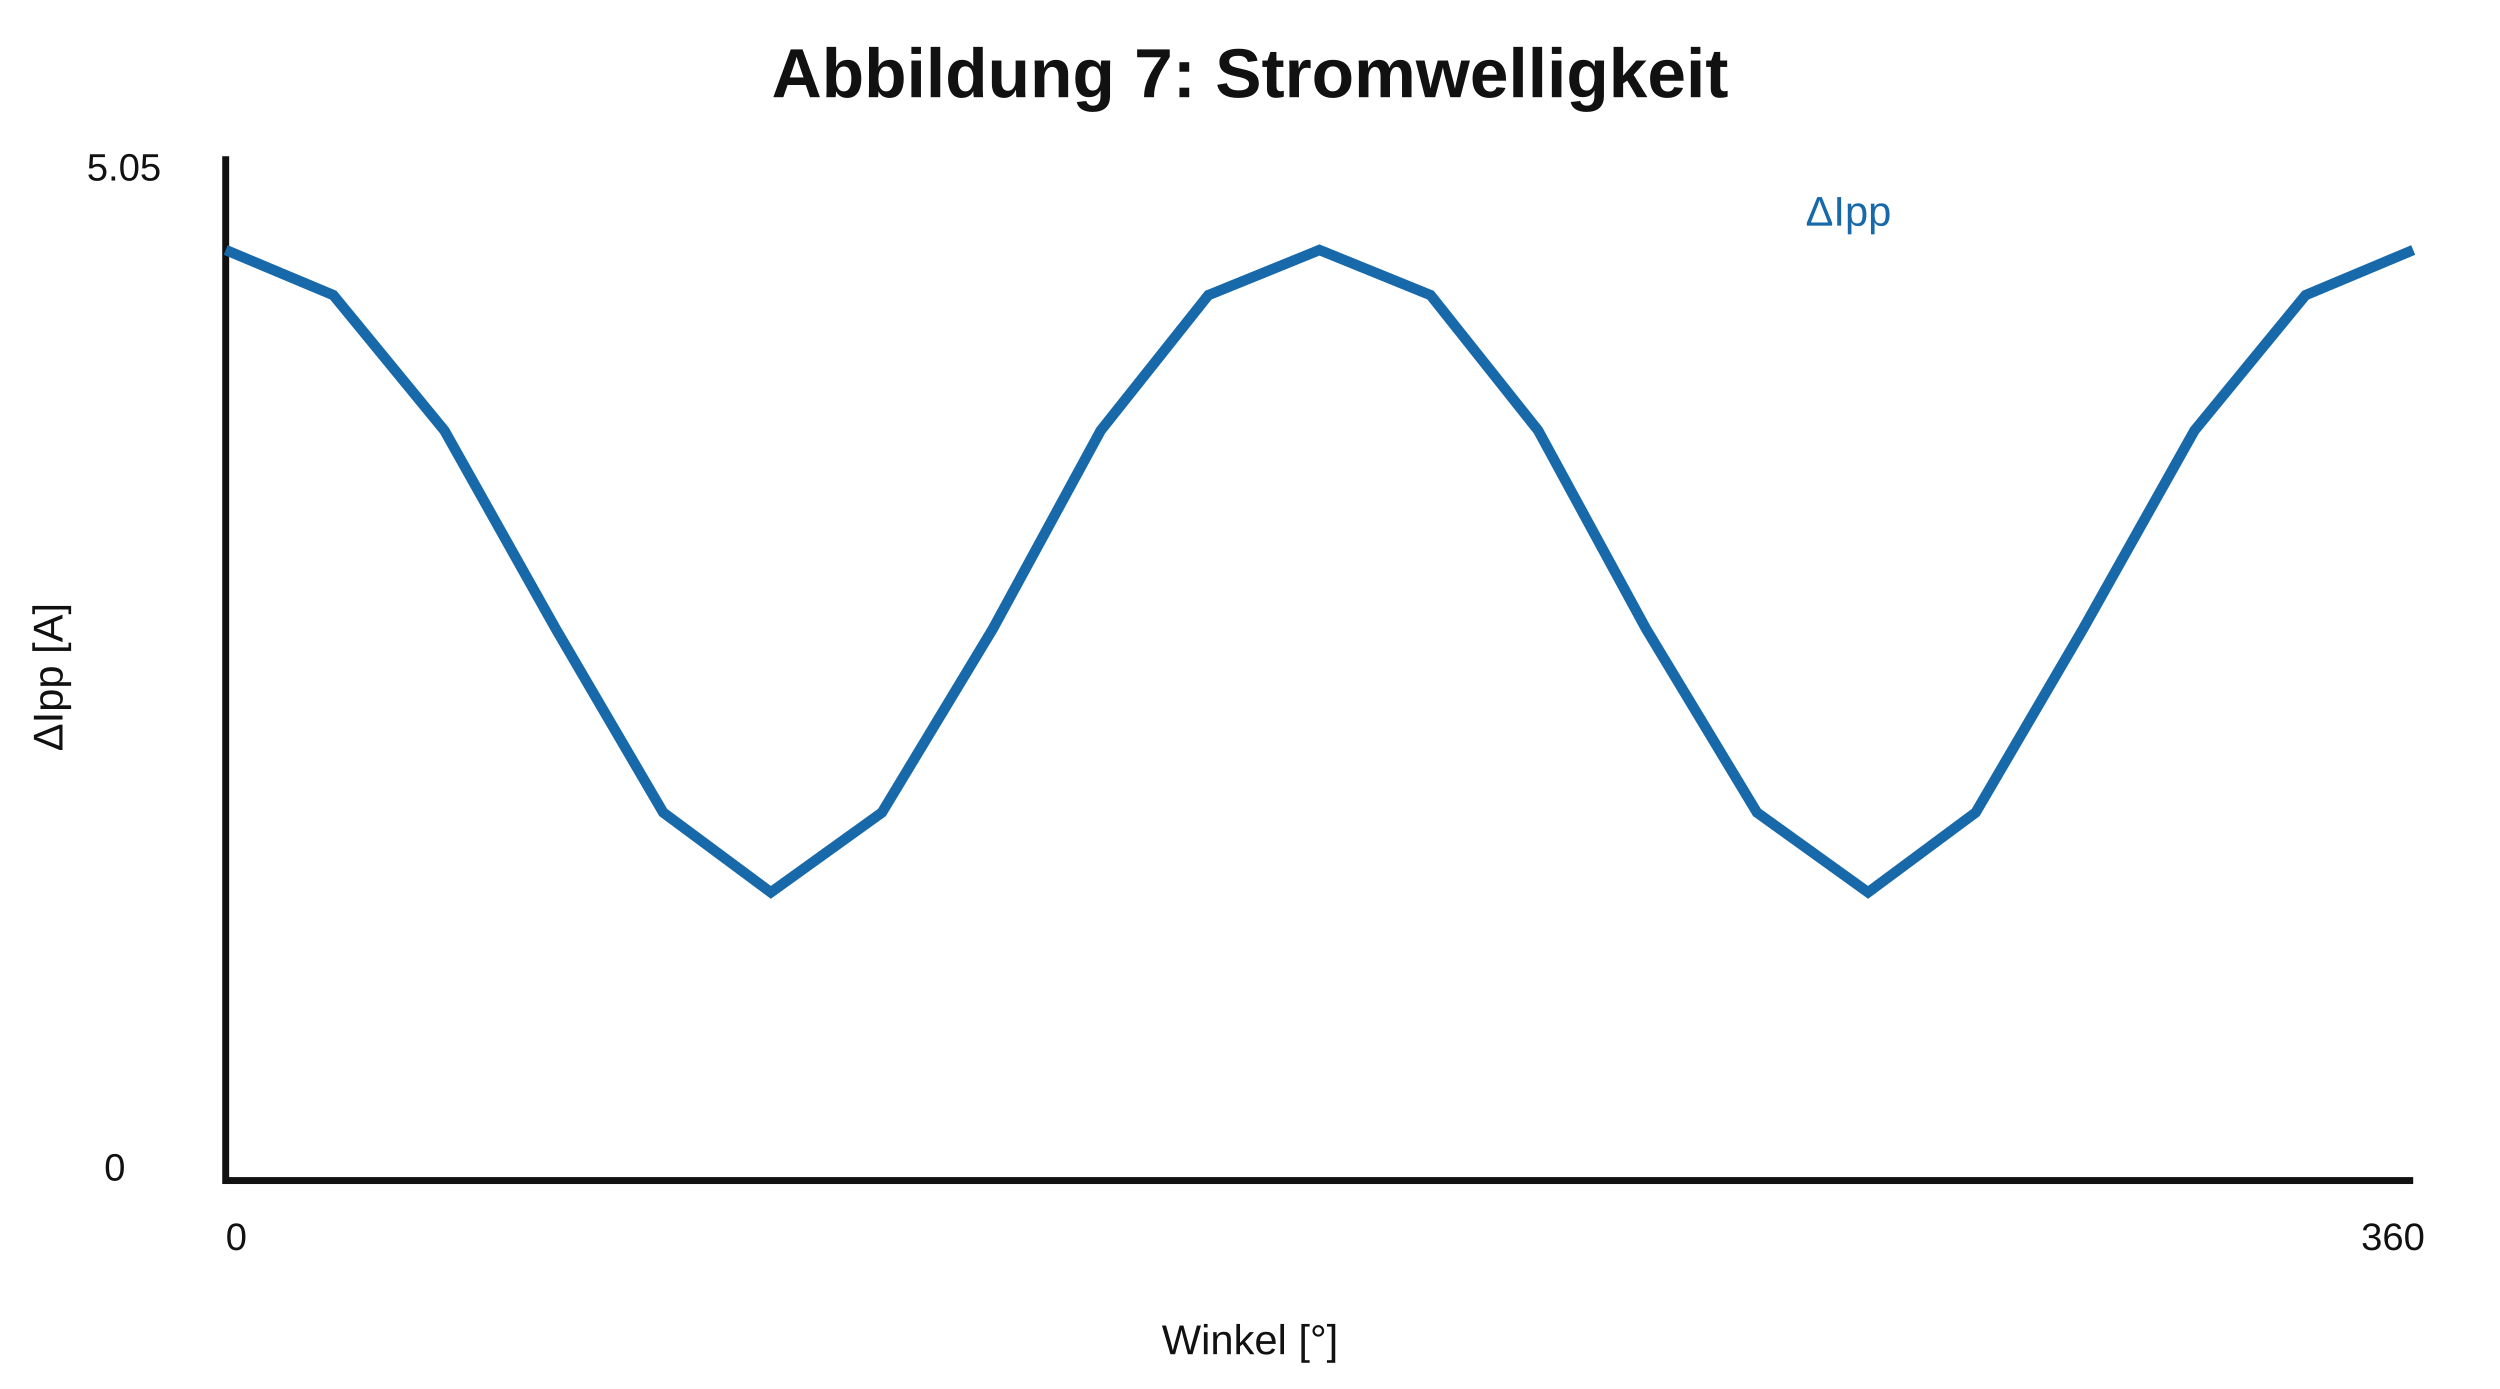
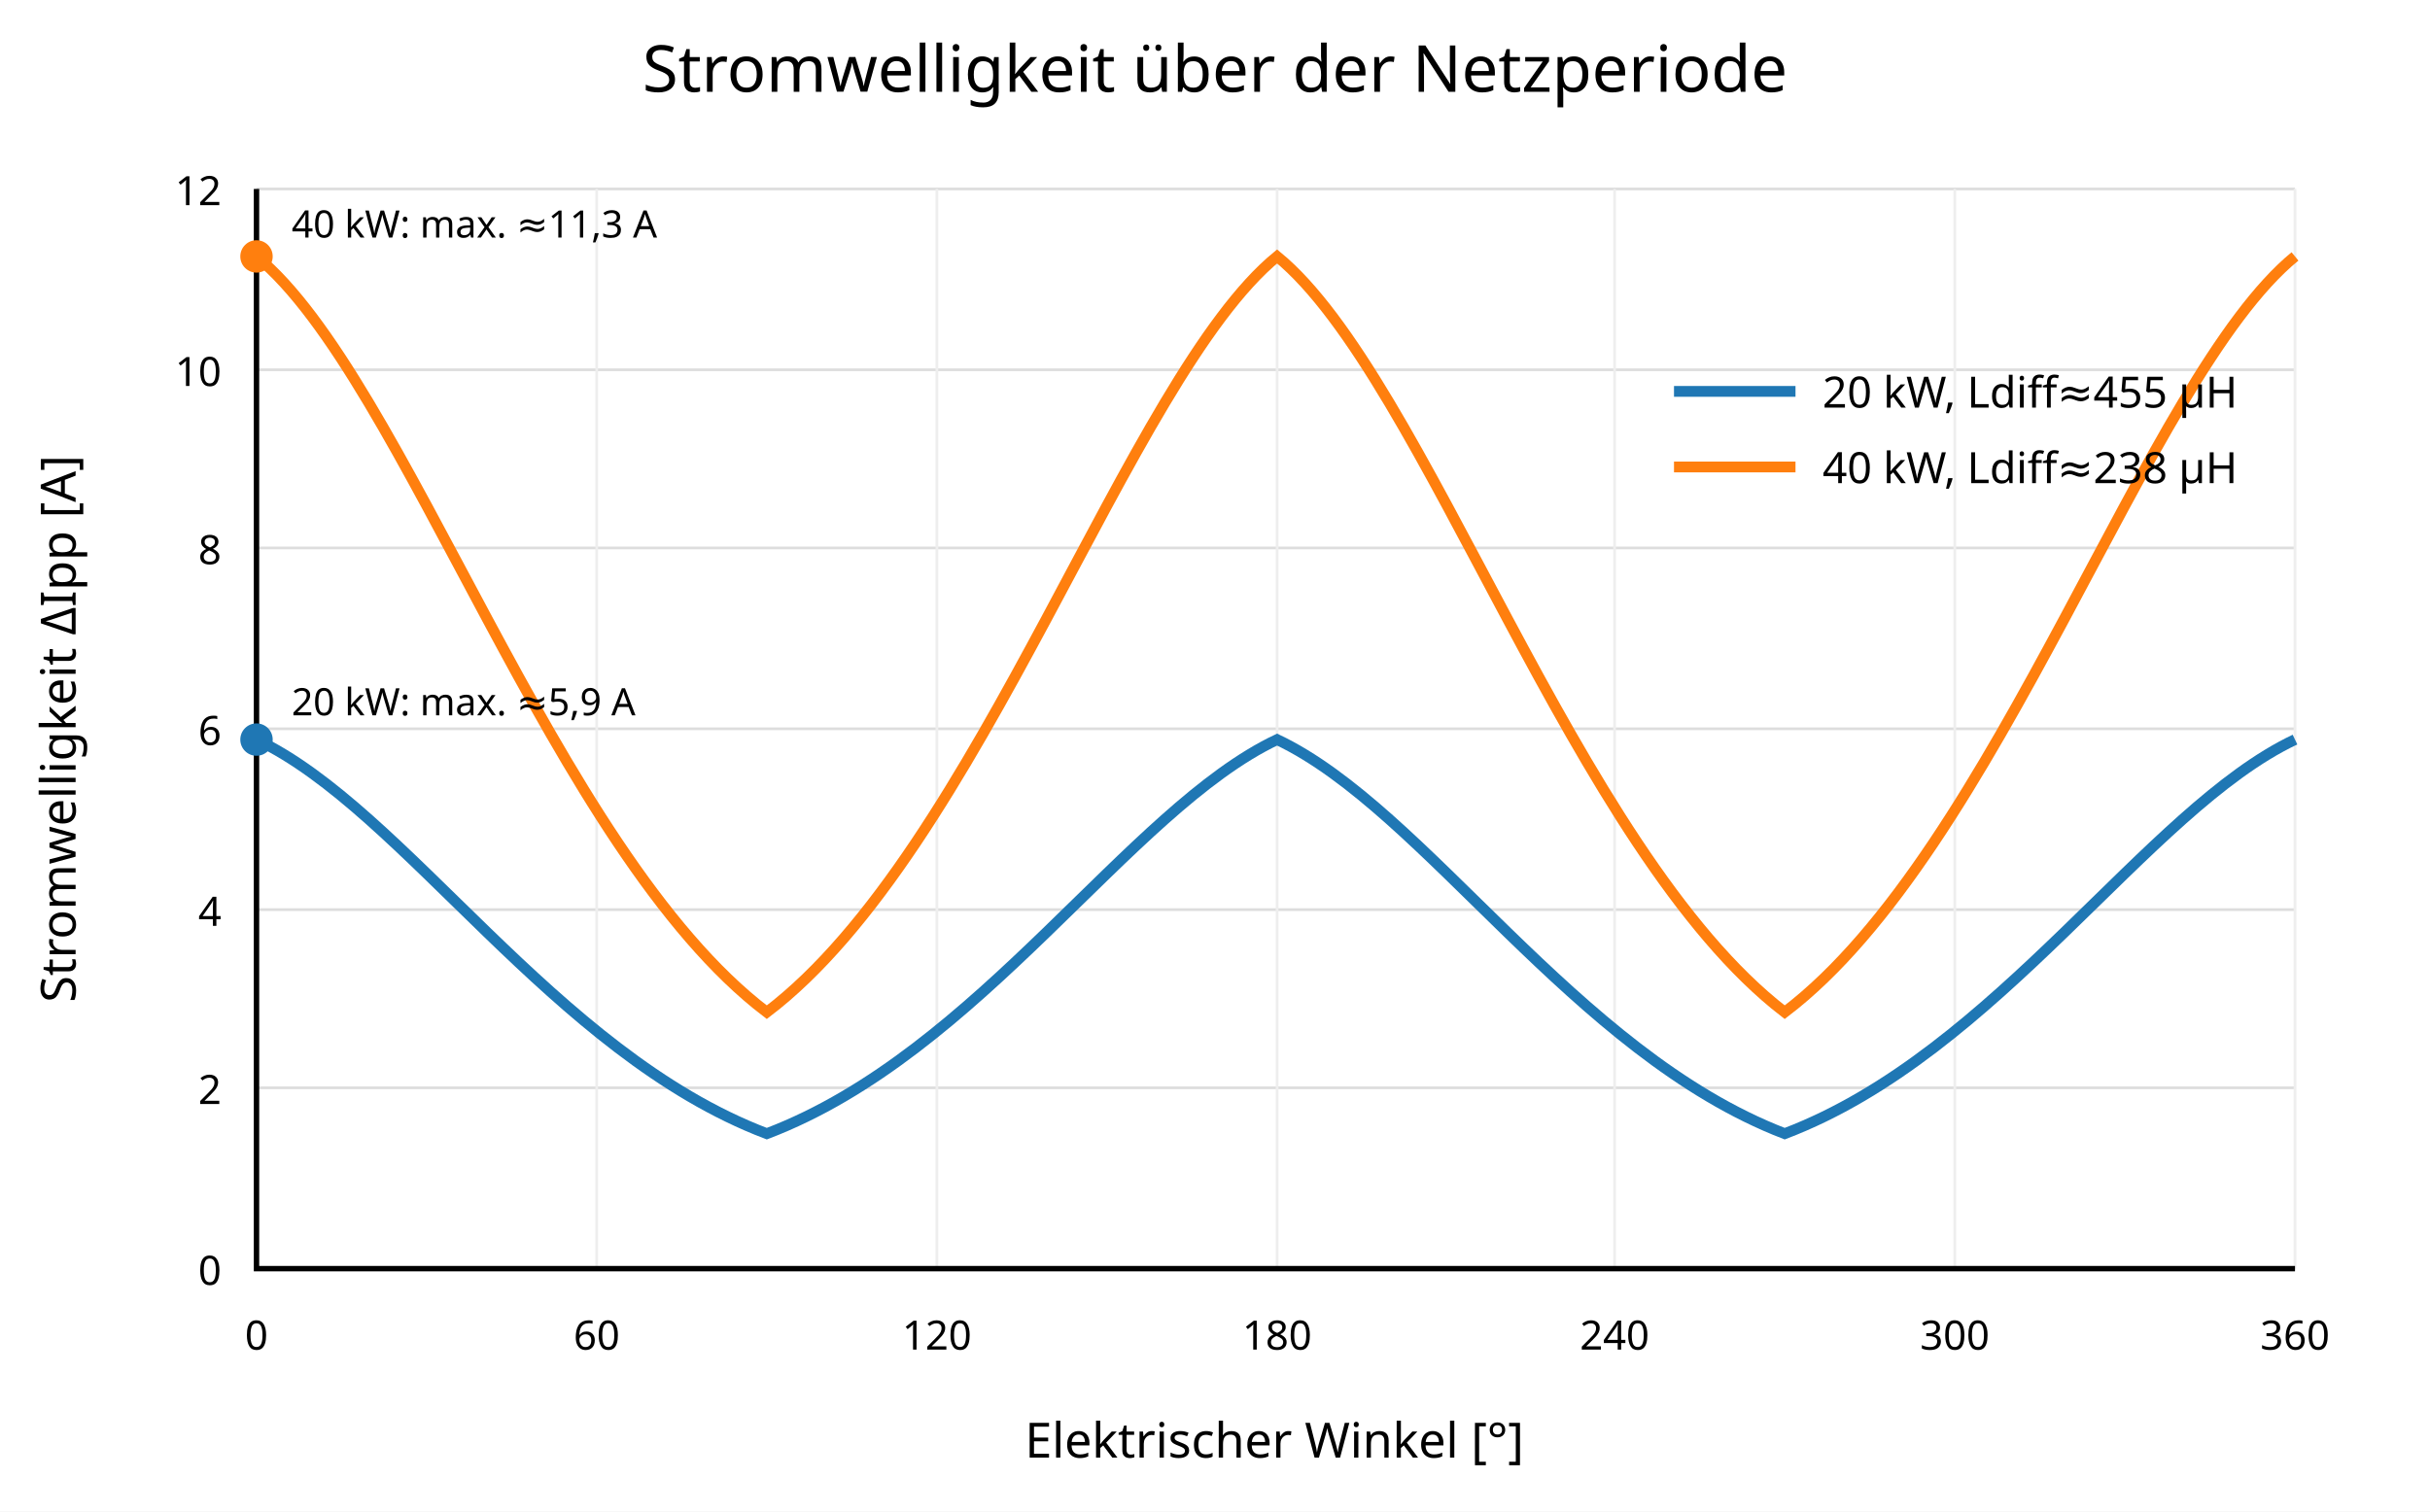
- <svg xmlns="http://www.w3.org/2000/svg" viewBox="0 0 720 400">
-   <rect width="100%" height="100%" fill="white" />
-   <g font-family="Arial" fill="#111">
-     <text x="360" y="28" text-anchor="middle" font-size="20" font-weight="700">Abbildung 7: Stromwelligkeit</text>
-     <path d="M65 45V340H695" fill="none" stroke="#111" stroke-width="2" />
-     <text x="360" y="390" text-anchor="middle">Winkel [°]</text>
-     <text x="18" y="195" transform="rotate(-90 18 195)" text-anchor="middle">ΔIpp [A]</text>
-     <polyline points="65,72 96,85 128,124 160,181 191,234 222,257 254,234 286,181 317,124 348,85 380,72 412,85 443,124 474,181 506,234 538,257 569,234 600,181 632,124 664,85 695,72" fill="none" stroke="#1769aa" stroke-width="3" />
-     <text x="520" y="65" fill="#1769aa">ΔIpp</text>
-     <text x="65" y="360" font-size="11">0</text>
-     <text x="680" y="360" font-size="11">360</text>
-     <text x="30" y="340" font-size="11">0</text>
-     <text x="25" y="52" font-size="11">5.05</text>
+ <svg xmlns="http://www.w3.org/2000/svg" viewBox="0 0 900 560">
+   <rect width="900" height="560" fill="white" />
+   <text x="450" y="34" text-anchor="middle" font-family="sans-serif" font-size="24">Stromwelligkeit über der Netzperiode</text>
+   <g stroke="#ddd">
+     <line x1="95" y1="470" x2="850" y2="470" />
+     <line x1="95" y1="403" x2="850" y2="403" />
+     <line x1="95" y1="337" x2="850" y2="337" />
+     <line x1="95" y1="270" x2="850" y2="270" />
+     <line x1="95" y1="203" x2="850" y2="203" />
+     <line x1="95" y1="137" x2="850" y2="137" />
+     <line x1="95" y1="70" x2="850" y2="70" />
  </g>
+   <g stroke="#eee">
+     <line x1="95" y1="70" x2="95" y2="470" />
+     <line x1="221" y1="70" x2="221" y2="470" />
+     <line x1="347" y1="70" x2="347" y2="470" />
+     <line x1="473" y1="70" x2="473" y2="470" />
+     <line x1="598" y1="70" x2="598" y2="470" />
+     <line x1="724" y1="70" x2="724" y2="470" />
+     <line x1="850" y1="70" x2="850" y2="470" />
+   </g>
+   <path d="M95 70V470H850" fill="none" stroke="black" stroke-width="2" />
+   <g font-family="sans-serif" font-size="15">
+     <text x="82" y="476" text-anchor="end">0</text>
+     <text x="82" y="409" text-anchor="end">2</text>
+     <text x="82" y="343" text-anchor="end">4</text>
+     <text x="82" y="276" text-anchor="end">6</text>
+     <text x="82" y="209" text-anchor="end">8</text>
+     <text x="82" y="143" text-anchor="end">10</text>
+     <text x="82" y="76" text-anchor="end">12</text>
+     <text x="95" y="500" text-anchor="middle">0</text>
+     <text x="221" y="500" text-anchor="middle">60</text>
+     <text x="347" y="500" text-anchor="middle">120</text>
+     <text x="473" y="500" text-anchor="middle">180</text>
+     <text x="598" y="500" text-anchor="middle">240</text>
+     <text x="724" y="500" text-anchor="middle">300</text>
+     <text x="850" y="500" text-anchor="middle">360</text>
+   </g>
+   <path d="M95 274 C150 300 205 390 284 420 C363 390 418 300 473 274 C528 300 583 390 661 420 C740 390 795 300 850 274" fill="none" stroke="#1f77b4" stroke-width="4" />
+   <path d="M95 95 C150 140 205 315 284 375 C363 315 418 140 473 95 C528 140 583 315 661 375 C740 315 795 140 850 95" fill="none" stroke="#ff7f0e" stroke-width="4" />
+   <circle cx="95" cy="274" r="6" fill="#1f77b4" />
+   <circle cx="95" cy="95" r="6" fill="#ff7f0e" />
+   <text x="108" y="265" font-family="sans-serif" font-size="14">20 kW: max. ≈5,9 A</text>
+   <text x="108" y="88" font-family="sans-serif" font-size="14">40 kW: max. ≈11,3 A</text>
+   <line x1="620" y1="145" x2="665" y2="145" stroke="#1f77b4" stroke-width="4" />
+   <text x="675" y="151" font-family="sans-serif" font-size="16">20 kW, Ldiff≈455 µH</text>
+   <line x1="620" y1="173" x2="665" y2="173" stroke="#ff7f0e" stroke-width="4" />
+   <text x="675" y="179" font-family="sans-serif" font-size="16">40 kW, Ldiff≈238 µH</text>
+   <text x="472" y="540" text-anchor="middle" font-family="sans-serif" font-size="18">Elektrischer Winkel [°]</text>
+   <text transform="translate(28 270) rotate(-90)" text-anchor="middle" font-family="sans-serif" font-size="18">Stromwelligkeit ΔIpp [A]</text>
</svg>
